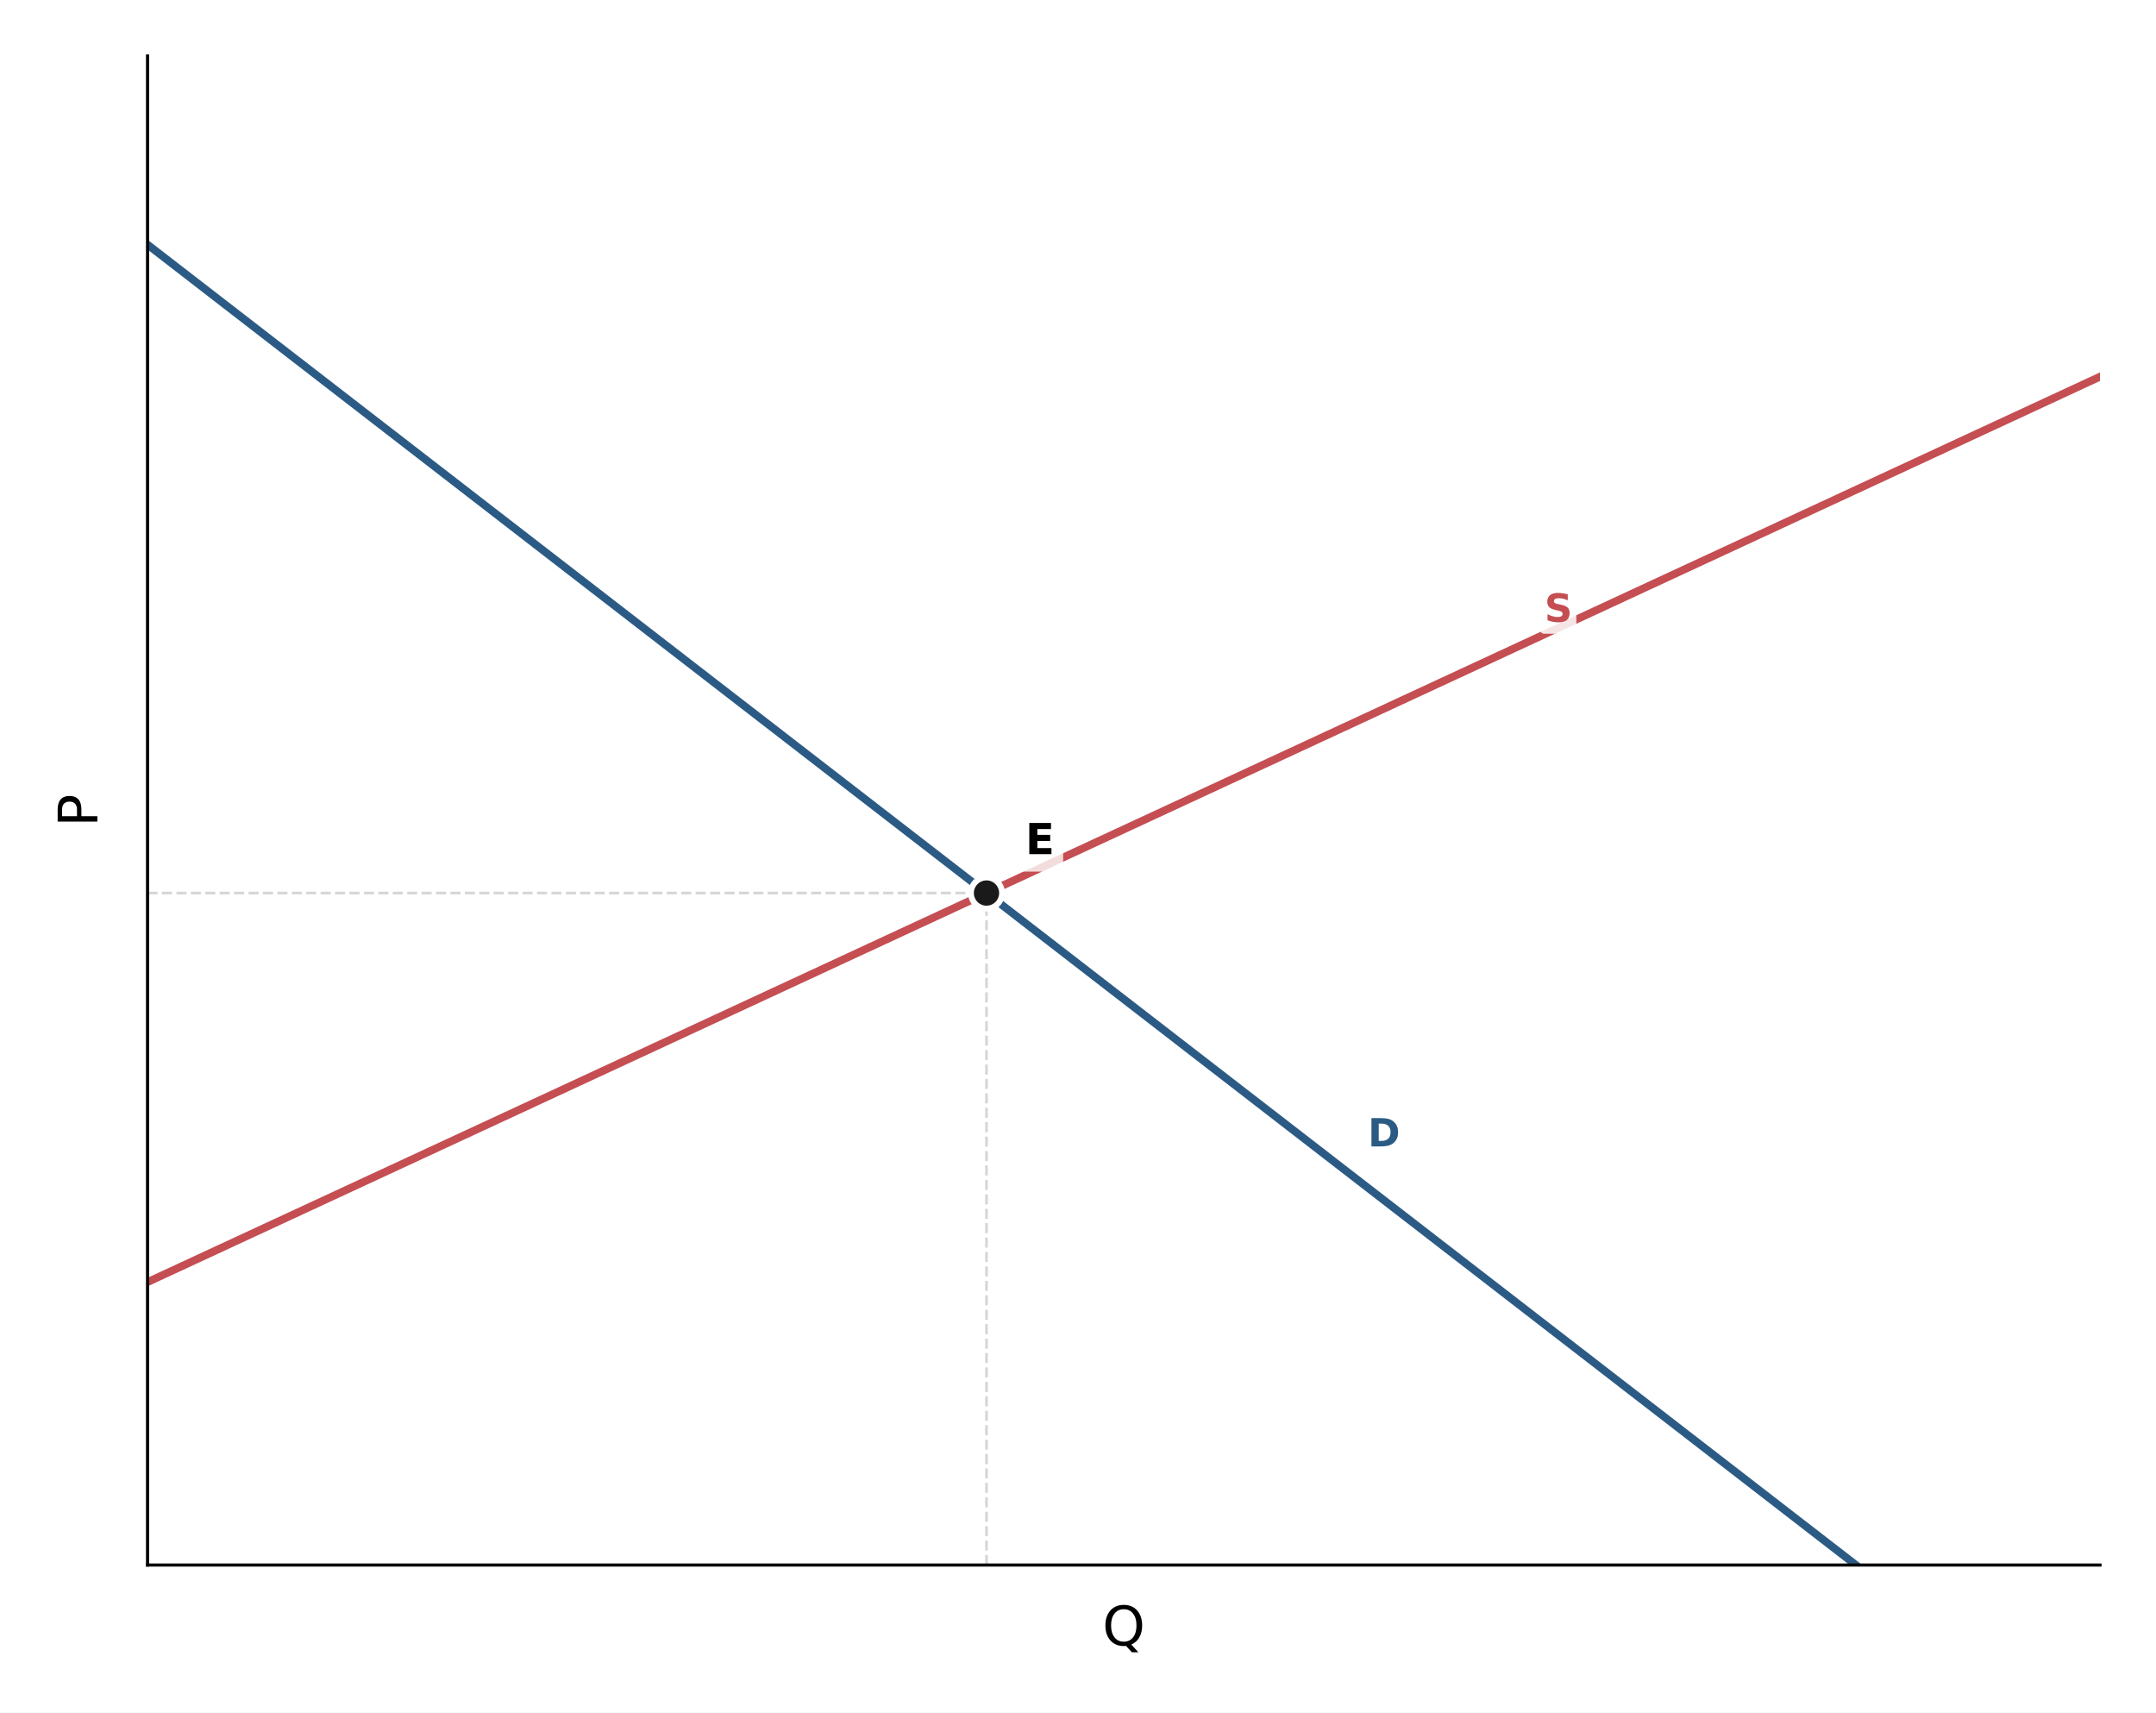
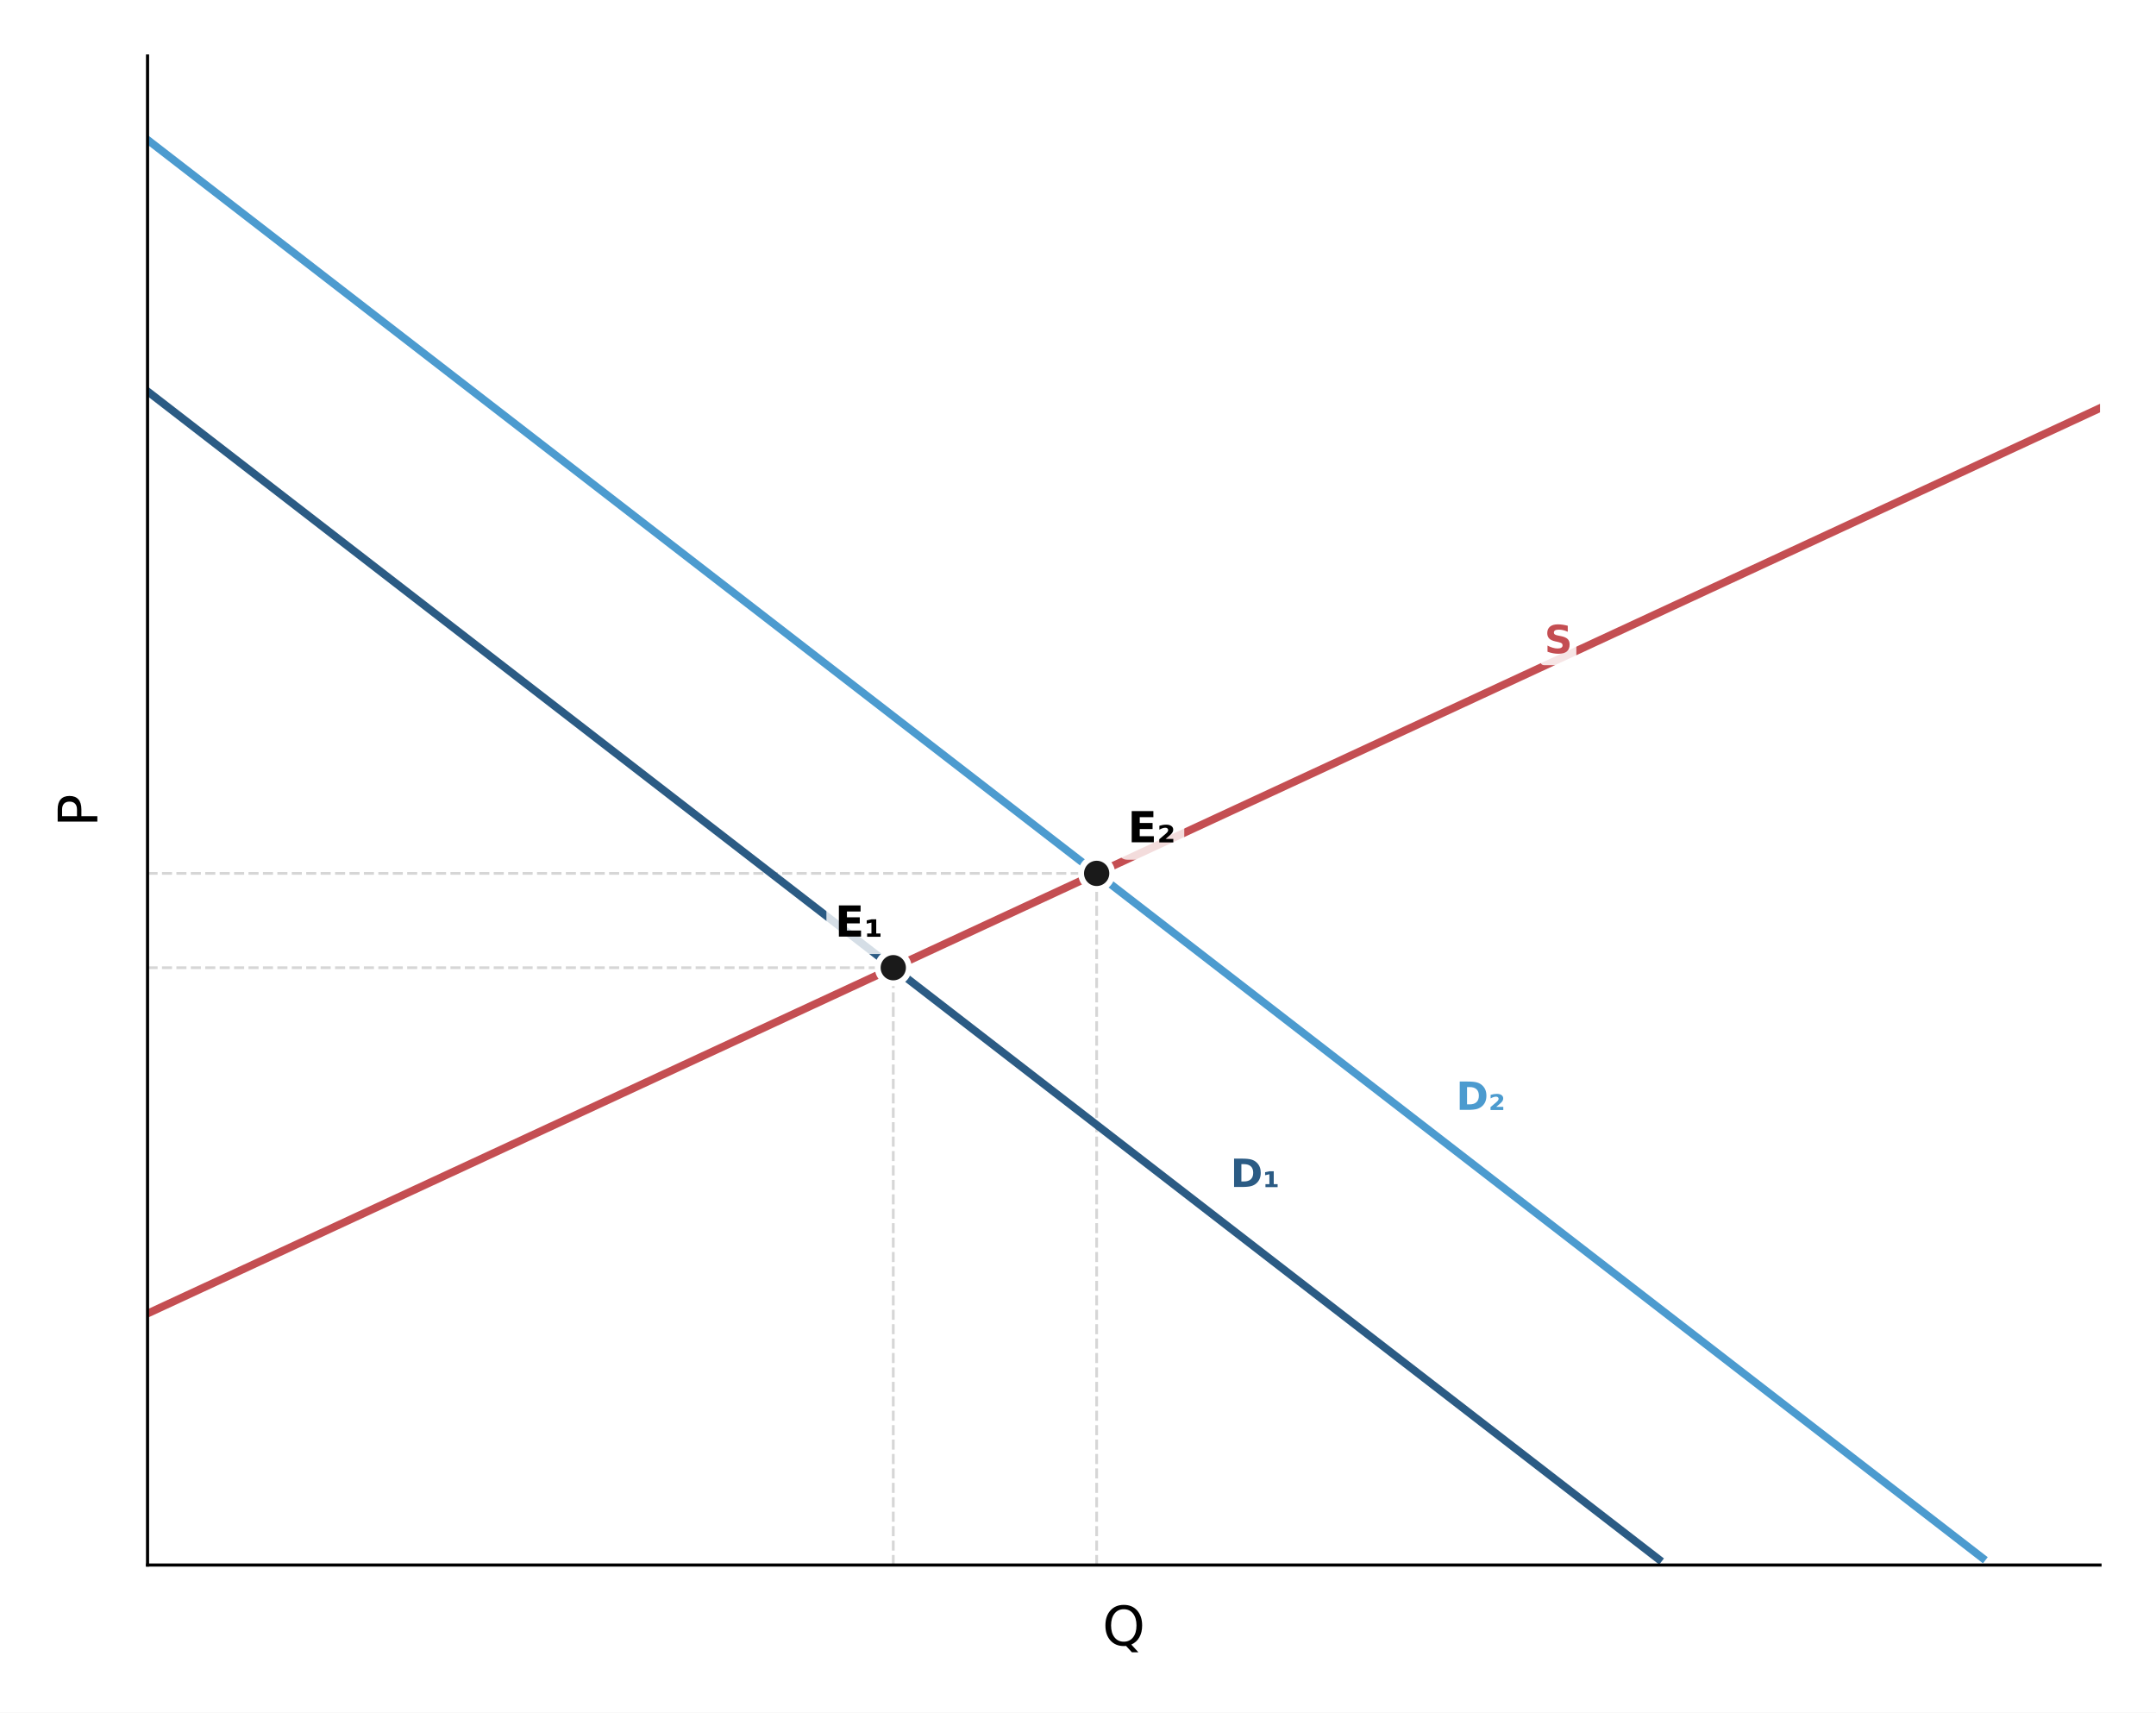
<svg xmlns="http://www.w3.org/2000/svg" xmlns:xlink="http://www.w3.org/1999/xlink" width="554.549pt" height="440.429pt" viewBox="0 0 554.549 440.429" version="1.1">
  <defs>
    <style type="text/css">*{stroke-linejoin: round; stroke-linecap: butt}</style>
  </defs>
  <g id="figure_1">
    <g id="patch_1">
      <path d="M 0 440.429  L 554.549 440.429  L 554.549 0  L 0 0  z " style="fill: #ffffff" />
    </g>
    <g id="axes_1">
      <g id="patch_2">
        <path d="M 37.949 402.48  L 540.149 402.48  L 540.149 14.4  L 37.949 14.4  z " style="fill: #ffffff" />
      </g>
      <g id="line2d_1">
-         <path d="M 253.738 402.48  L 253.738 229.663  " clip-path="url(#p0c377cfbee)" style="fill: none; stroke-dasharray: 2.59,1.12; stroke-dashoffset: 0; stroke: #999999; stroke-opacity: 0.4; stroke-width: 0.7" />
+         <path d="M 229.762 402.48  L 229.762 248.865  " clip-path="url(#p49d300f391)" style="fill: none; stroke-dasharray: 2.59,1.12; stroke-dashoffset: 0; stroke: #999999; stroke-opacity: 0.4; stroke-width: 0.7" />
      </g>
      <g id="line2d_2">
-         <path d="M 37.949 229.663  L 253.738 229.663  " clip-path="url(#p0c377cfbee)" style="fill: none; stroke-dasharray: 2.59,1.12; stroke-dashoffset: 0; stroke: #999999; stroke-opacity: 0.4; stroke-width: 0.7" />
+         <path d="M 37.949 248.865  L 229.762 248.865  " clip-path="url(#p49d300f391)" style="fill: none; stroke-dasharray: 2.59,1.12; stroke-dashoffset: 0; stroke: #999999; stroke-opacity: 0.4; stroke-width: 0.7" />
+       </g>
+       <g id="line2d_3">
+         <path d="M 282.074 402.48  L 282.074 224.61  " clip-path="url(#p49d300f391)" style="fill: none; stroke-dasharray: 2.59,1.12; stroke-dashoffset: 0; stroke: #999999; stroke-opacity: 0.4; stroke-width: 0.7" />
+       </g>
+       <g id="line2d_4">
+         <path d="M 37.949 224.61  L 282.074 224.61  " clip-path="url(#p49d300f391)" style="fill: none; stroke-dasharray: 2.59,1.12; stroke-dashoffset: 0; stroke: #999999; stroke-opacity: 0.4; stroke-width: 0.7" />
      </g>
      <g id="matplotlib.axis_1">
        <g id="xtick_1" />
        <g id="xtick_2" />
        <g id="xtick_3" />
        <g id="xtick_4" />
        <g id="xtick_5" />
        <g id="xtick_6" />
        <g id="xtick_7" />
        <g id="xtick_8" />
        <g id="xtick_9" />
+         <g id="xtick_10" />
        <g id="text_1">
          <g transform="translate(283.5391 423.1178) scale(0.14 -0.14)">
            <defs>
              <path id="DejaVuSans-51" d="M 2522 4238  Q 1834 4238 1429 3725  Q 1025 3213 1025 2328  Q 1025 1447 1429 934  Q 1834 422 2522 422  Q 3209 422 3611 934  Q 4013 1447 4013 2328  Q 4013 3213 3611 3725  Q 3209 4238 2522 4238  z M 3406 84  L 4238 -825  L 3475 -825  L 2784 -78  Q 2681 -84 2626 -87  Q 2572 -91 2522 -91  Q 1538 -91 948 567  Q 359 1225 359 2328  Q 359 3434 948 4092  Q 1538 4750 2522 4750  Q 3503 4750 4090 4092  Q 4678 3434 4678 2328  Q 4678 1516 4351 937  Q 4025 359 3406 84  z " transform="scale(0.015625)" />
            </defs>
            <use xlink:href="#DejaVuSans-51" />
          </g>
        </g>
      </g>
      <g id="matplotlib.axis_2">
        <g id="ytick_1" />
        <g id="ytick_2" />
        <g id="ytick_3" />
        <g id="ytick_4" />
        <g id="ytick_5" />
        <g id="ytick_6" />
        <g id="ytick_7" />
        <g id="ytick_8" />
        <g id="ytick_9" />
+         <g id="ytick_10" />
        <g id="text_2">
          <g transform="translate(25.03781 212.6608) rotate(-90) scale(0.14 -0.14)">
            <defs>
              <path id="DejaVuSans-50" d="M 1259 4147  L 1259 2394  L 2053 2394  Q 2494 2394 2734 2622  Q 2975 2850 2975 3272  Q 2975 3691 2734 3919  Q 2494 4147 2053 4147  L 1259 4147  z M 628 4666  L 2053 4666  Q 2838 4666 3239 4311  Q 3641 3956 3641 3272  Q 3641 2581 3239 2228  Q 2838 1875 2053 1875  L 1259 1875  L 1259 0  L 628 0  L 628 4666  z " transform="scale(0.015625)" />
            </defs>
            <use xlink:href="#DejaVuSans-50" />
          </g>
        </g>
      </g>
-       <g id="line2d_3">
-         <path d="M 37.949 62.91  L 477.059 402.236  L 477.059 402.236  " clip-path="url(#p0c377cfbee)" style="fill: none; stroke: #2b5b84; stroke-width: 2; stroke-linecap: square" />
+       <g id="line2d_5">
+         <path d="M 37.949 100.64  L 426.587 400.963  L 426.587 400.963  " clip-path="url(#p49d300f391)" style="fill: none; stroke: #2b5b84; stroke-width: 2; stroke-linecap: square" />
      </g>
-       <g id="line2d_4">
-         <path d="M 37.949 329.715  L 540.149 96.867  L 540.149 96.867  " clip-path="url(#p0c377cfbee)" style="fill: none; stroke: #c44e52; stroke-width: 2; stroke-linecap: square" />
+       <g id="line2d_6">
+         <path d="M 37.949 35.96  L 509.866 400.638  L 509.866 400.638  " clip-path="url(#p49d300f391)" style="fill: none; stroke: #4c9bcf; stroke-width: 2; stroke-linecap: square" />
+       </g>
+       <g id="line2d_7">
+         <path d="M 37.949 337.8  L 540.149 104.952  L 540.149 104.952  " clip-path="url(#p49d300f391)" style="fill: none; stroke: #c44e52; stroke-width: 2; stroke-linecap: square" />
      </g>
      <g id="patch_3">
        <path d="M 37.949 402.48  L 37.949 14.4  " style="fill: none; stroke: #000000; stroke-width: 0.8; stroke-linejoin: miter; stroke-linecap: square" />
      </g>
      <g id="patch_4">
        <path d="M 37.949 402.48  L 540.149 402.48  " style="fill: none; stroke: #000000; stroke-width: 0.8; stroke-linejoin: miter; stroke-linecap: square" />
      </g>
      <g id="text_3">
        <g id="patch_5">
-           <path d="M 351.831 297.908  L 360.132 297.908  Q 361.132 297.908 361.132 296.908  L 361.132 287.23  Q 361.132 286.23 360.132 286.23  L 351.831 286.23  Q 350.831 286.23 350.831 287.23  L 350.831 296.908  Q 350.831 297.908 351.831 297.908  z " style="fill: #ffffff; opacity: 0.85" />
+           <path d="M 316.5 308.336  L 329.181 308.336  Q 330.181 308.336 330.181 307.336  L 330.181 297.658  Q 330.181 296.658 329.181 296.658  L 316.5 296.658  Q 315.5 296.658 315.5 297.658  L 315.5 307.336  Q 315.5 308.336 316.5 308.336  z " style="fill: #ffffff; opacity: 0.85" />
        </g>
-         <g style="fill: #2b5b84" transform="translate(351.8308 294.8284) scale(0.1 -0.1)">
+         <g style="fill: #2b5b84" transform="translate(316.5001 305.2563) scale(0.1 -0.1)">
          <defs>
            <path id="DejaVuSans-Bold-44" d="M 1791 3756  L 1791 909  L 2222 909  Q 2959 909 3348 1275  Q 3738 1641 3738 2338  Q 3738 3031 3350 3393  Q 2963 3756 2222 3756  L 1791 3756  z M 588 4666  L 1856 4666  Q 2919 4666 3439 4514  Q 3959 4363 4331 4000  Q 4659 3684 4818 3271  Q 4978 2859 4978 2338  Q 4978 1809 4818 1395  Q 4659 981 4331 666  Q 3956 303 3431 151  Q 2906 0 1856 0  L 588 0  L 588 4666  z " transform="scale(0.015625)" />
+             <path id="DejaVuSans-Bold-2081" d="M 441 466  L 1088 466  L 1088 2094  L 384 1932  L 384 2432  L 1100 2585  L 1806 2585  L 1806 466  L 2444 466  L 2444 -24  L 441 -24  L 441 466  z " transform="scale(0.015625)" />
          </defs>
          <use xlink:href="#DejaVuSans-Bold-44" />
+           <use xlink:href="#DejaVuSans-Bold-2081" x="83.008" />
        </g>
      </g>
      <g id="text_4">
        <g id="patch_6">
-           <path d="M 397.256 162.982  L 404.457 162.982  Q 405.457 162.982 405.457 161.982  L 405.457 152.304  Q 405.457 151.304 404.457 151.304  L 397.256 151.304  Q 396.256 151.304 396.256 152.304  L 396.256 161.982  Q 396.256 162.982 397.256 162.982  z " style="fill: #ffffff; opacity: 0.85" />
+           <path d="M 374.543 288.509  L 387.225 288.509  Q 388.225 288.509 388.225 287.509  L 388.225 277.831  Q 388.225 276.831 387.225 276.831  L 374.543 276.831  Q 373.543 276.831 373.543 277.831  L 373.543 287.509  Q 373.543 288.509 374.543 288.509  z " style="fill: #ffffff; opacity: 0.85" />
        </g>
-         <g style="fill: #c44e52" transform="translate(397.2559 159.9023) scale(0.1 -0.1)">
+         <g style="fill: #4c9bcf" transform="translate(374.5433 285.4297) scale(0.1 -0.1)">
+           <defs>
+             <path id="DejaVuSans-Bold-2082" d="M 1288 501  L 2444 501  L 2444 -24  L 341 -24  L 341 454  L 1319 1285  Q 1509 1451 1590 1576  Q 1672 1701 1672 1826  Q 1672 1982 1558 2079  Q 1444 2176 1259 2176  Q 1066 2176 844 2105  Q 622 2035 359 1888  L 359 2469  Q 631 2554 886 2596  Q 1141 2638 1375 2638  Q 1869 2638 2150 2436  Q 2431 2235 2431 1888  Q 2431 1663 2320 1474  Q 2209 1285 1894 1016  L 1288 501  z " transform="scale(0.015625)" />
+           </defs>
+           <use xlink:href="#DejaVuSans-Bold-44" />
+           <use xlink:href="#DejaVuSans-Bold-2082" x="83.008" />
+         </g>
+       </g>
+       <g id="text_5">
+         <g id="patch_7">
+           <path d="M 397.256 171.067  L 404.457 171.067  Q 405.457 171.067 405.457 170.067  L 405.457 160.389  Q 405.457 159.389 404.457 159.389  L 397.256 159.389  Q 396.256 159.389 396.256 160.389  L 396.256 170.067  Q 396.256 171.067 397.256 171.067  z " style="fill: #ffffff; opacity: 0.85" />
+         </g>
+         <g style="fill: #c44e52" transform="translate(397.2559 167.9873) scale(0.1 -0.1)">
          <defs>
            <path id="DejaVuSans-Bold-53" d="M 3834 4519  L 3834 3531  Q 3450 3703 3084 3790  Q 2719 3878 2394 3878  Q 1963 3878 1756 3759  Q 1550 3641 1550 3391  Q 1550 3203 1689 3098  Q 1828 2994 2194 2919  L 2706 2816  Q 3484 2659 3812 2340  Q 4141 2022 4141 1434  Q 4141 663 3683 286  Q 3225 -91 2284 -91  Q 1841 -91 1394 -6  Q 947 78 500 244  L 500 1259  Q 947 1022 1364 901  Q 1781 781 2169 781  Q 2563 781 2772 912  Q 2981 1044 2981 1288  Q 2981 1506 2839 1625  Q 2697 1744 2272 1838  L 1806 1941  Q 1106 2091 782 2419  Q 459 2747 459 3303  Q 459 4000 909 4375  Q 1359 4750 2203 4750  Q 2588 4750 2994 4692  Q 3400 4634 3834 4519  z " transform="scale(0.015625)" />
          </defs>
          <use xlink:href="#DejaVuSans-Bold-53" />
        </g>
      </g>
-       <g id="text_5">
-         <g id="patch_7">
-           <path d="M 263.738 224.151  L 271.253 224.151  Q 273.453 224.151 273.453 221.951  L 273.453 211.305  Q 273.453 209.105 271.253 209.105  L 263.738 209.105  Q 261.538 209.105 261.538 211.305  L 261.538 221.951  Q 261.538 224.151 263.738 224.151  z " style="fill: #ffffff; opacity: 0.8" />
+       <g id="text_6">
+         <g id="patch_8">
+           <path d="M 214.762 245.353  L 227.094 245.353  Q 229.294 245.353 229.294 243.153  L 229.294 232.507  Q 229.294 230.307 227.094 230.307  L 214.762 230.307  Q 212.562 230.307 212.562 232.507  L 212.562 243.153  Q 212.562 245.353 214.762 245.353  z " style="fill: #ffffff; opacity: 0.8" />
        </g>
-         <g transform="translate(263.7384 219.6631) scale(0.11 -0.11)">
+         <g transform="translate(214.7619 240.865) scale(0.11 -0.11)">
          <defs>
            <path id="DejaVuSans-Bold-45" d="M 588 4666  L 3834 4666  L 3834 3756  L 1791 3756  L 1791 2888  L 3713 2888  L 3713 1978  L 1791 1978  L 1791 909  L 3903 909  L 3903 0  L 588 0  L 588 4666  z " transform="scale(0.015625)" />
          </defs>
          <use xlink:href="#DejaVuSans-Bold-45" />
+           <use xlink:href="#DejaVuSans-Bold-2081" x="68.311" />
        </g>
      </g>
-       <g id="line2d_5">
+       <g id="text_7">
+         <g id="patch_9">
+           <path d="M 290.074 221.098  L 302.406 221.098  Q 304.606 221.098 304.606 218.898  L 304.606 208.252  Q 304.606 206.052 302.406 206.052  L 290.074 206.052  Q 287.874 206.052 287.874 208.252  L 287.874 218.898  Q 287.874 221.098 290.074 221.098  z " style="fill: #ffffff; opacity: 0.8" />
+         </g>
+         <g transform="translate(290.0744 216.61) scale(0.11 -0.11)">
+           <use xlink:href="#DejaVuSans-Bold-45" />
+           <use xlink:href="#DejaVuSans-Bold-2082" x="68.311" />
+         </g>
+       </g>
+       <g id="line2d_8">
        <defs>
-           <path id="mc26d77935c" d="M 0 4  C 1.061 4 2.078 3.579 2.828 2.828  C 3.579 2.078 4 1.061 4 0  C 4 -1.061 3.579 -2.078 2.828 -2.828  C 2.078 -3.579 1.061 -4 0 -4  C -1.061 -4 -2.078 -3.579 -2.828 -2.828  C -3.579 -2.078 -4 -1.061 -4 0  C -4 1.061 -3.579 2.078 -2.828 2.828  C -2.078 3.579 -1.061 4 0 4  z " style="stroke: #ffffff; stroke-width: 1.5" />
+           <path id="m934a39d143" d="M 0 4  C 1.061 4 2.078 3.579 2.828 2.828  C 3.579 2.078 4 1.061 4 0  C 4 -1.061 3.579 -2.078 2.828 -2.828  C 2.078 -3.579 1.061 -4 0 -4  C -1.061 -4 -2.078 -3.579 -2.828 -2.828  C -3.579 -2.078 -4 -1.061 -4 0  C -4 1.061 -3.579 2.078 -2.828 2.828  C -2.078 3.579 -1.061 4 0 4  z " style="stroke: #ffffff; stroke-width: 1.5" />
        </defs>
-         <g clip-path="url(#p0c377cfbee)">
-           <use xlink:href="#mc26d77935c" x="253.738" y="229.663" style="fill: #1a1a1a; stroke: #ffffff; stroke-width: 1.5" />
+         <g clip-path="url(#p49d300f391)">
+           <use xlink:href="#m934a39d143" x="229.762" y="248.865" style="fill: #1a1a1a; stroke: #ffffff; stroke-width: 1.5" />
+         </g>
+       </g>
+       <g id="line2d_9">
+         <g clip-path="url(#p49d300f391)">
+           <use xlink:href="#m934a39d143" x="282.074" y="224.61" style="fill: #1a1a1a; stroke: #ffffff; stroke-width: 1.5" />
        </g>
      </g>
    </g>
  </g>
  <defs>
-     <clipPath id="p0c377cfbee">
+     <clipPath id="p49d300f391">
      <rect x="37.949" y="14.4" width="502.2" height="388.08" />
    </clipPath>
  </defs>
</svg>
